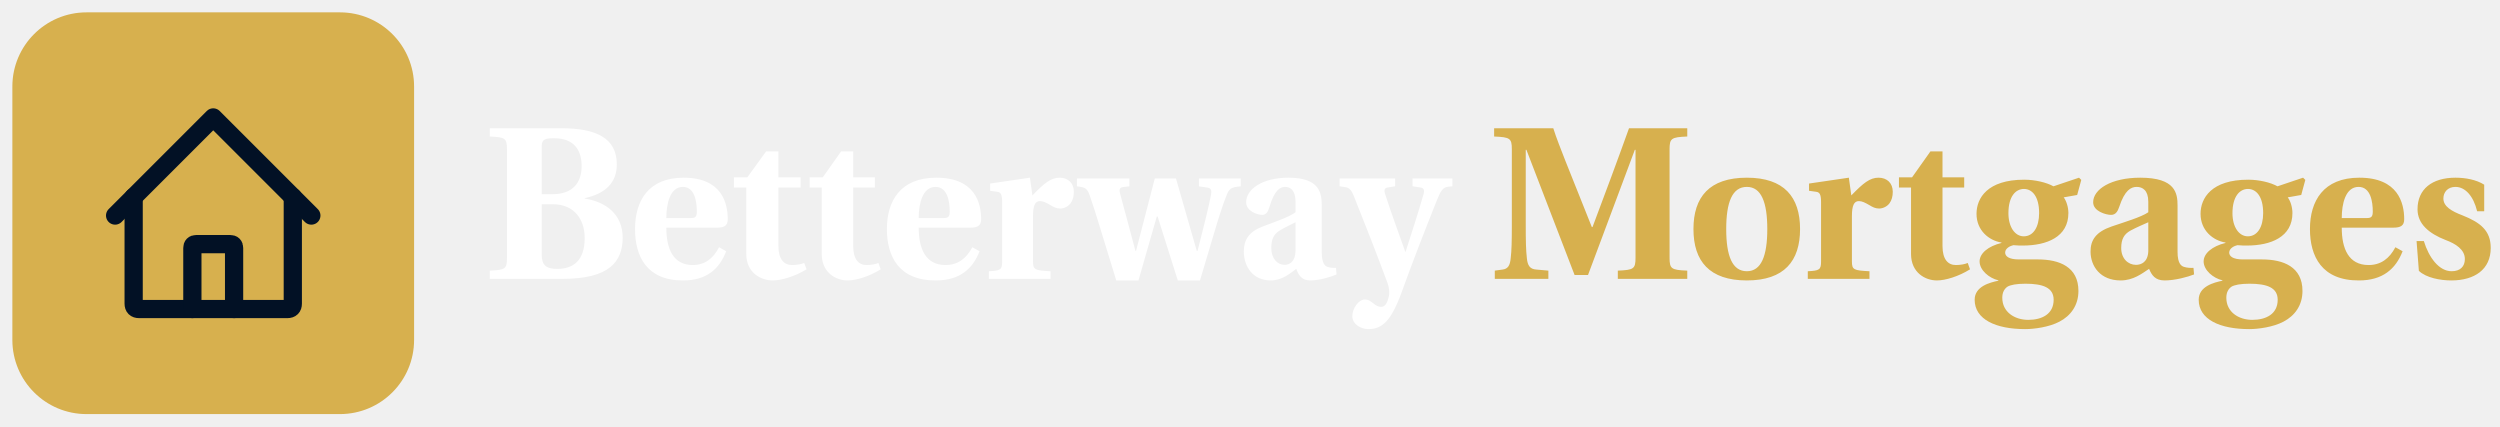
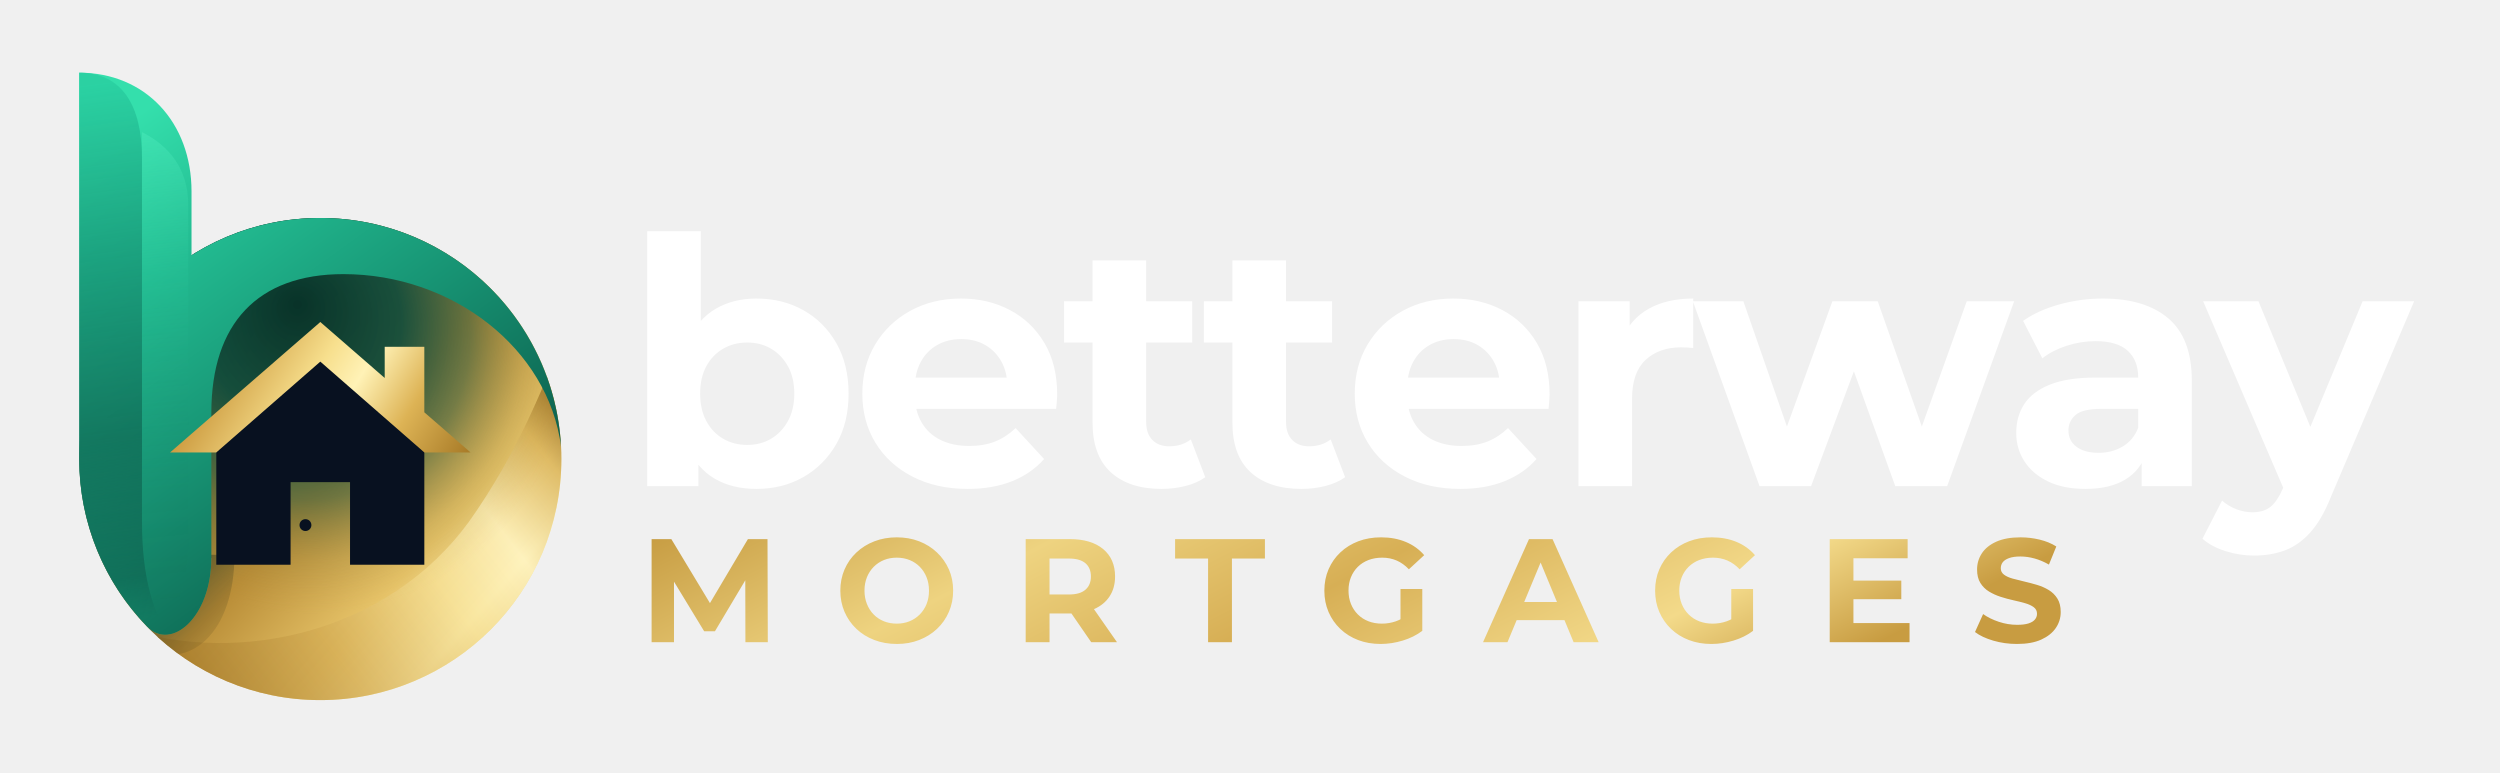
- <svg xmlns="http://www.w3.org/2000/svg" viewBox="126 236 1618 276" width="1618" height="276" shape-rendering="geometricPrecision">
+ <svg xmlns="http://www.w3.org/2000/svg" viewBox="0 0 1514.16 468.0" width="1514" height="468" fill="none">
  <defs>
-     <linearGradient id="sovereignGold_02_Master_Logo_White_and_Gold_Transparent" x1="0%" y1="0%" x2="100%" y2="100%">
-       <stop offset="0%" stop-color="#DFBA5B" />
-       <stop offset="50%" stop-color="#D7B04E" />
-       <stop offset="100%" stop-color="#C89F3F" />
+     <clipPath id="hl-dark-bowl-clip">
+       <circle cx="256" cy="300" r="146" />
+     </clipPath>
+     <linearGradient id="hl-dark-gold-base" x1="158" y1="218" x2="386" y2="418" gradientUnits="userSpaceOnUse">
+       <stop offset="0%" stop-color="#144538" />
+       <stop offset="22%" stop-color="#6B6D37" />
+       <stop offset="46%" stop-color="#B98D37" />
+       <stop offset="70%" stop-color="#E7C469" />
+       <stop offset="86%" stop-color="#FCF1B7" />
+       <stop offset="100%" stop-color="#CEA449" />
    </linearGradient>
-     <linearGradient id="brushedGold_02_Master_Logo_White_and_Gold_Transparent" x1="0%" y1="0%" x2="100%" y2="100%">
-       <stop offset="0%" stop-color="#F6E2A4" />
-       <stop offset="35%" stop-color="#DFB859" />
-       <stop offset="70%" stop-color="#C59B3B" />
-       <stop offset="100%" stop-color="#9E7622" />
+     <linearGradient id="hl-dark-gold-ribbon" x1="184" y1="436" x2="398" y2="270" gradientUnits="userSpaceOnUse">
+       <stop offset="0%" stop-color="#A67B2B" />
+       <stop offset="28%" stop-color="#D2AA52" />
+       <stop offset="56%" stop-color="#F7E195" />
+       <stop offset="74%" stop-color="#FFF3C0" />
+       <stop offset="92%" stop-color="#D8B056" />
+       <stop offset="100%" stop-color="#9A7024" />
    </linearGradient>
-     <linearGradient id="daylightGold_02_Master_Logo_White_and_Gold_Transparent" x1="0%" y1="0%" x2="100%" y2="100%">
-       <stop offset="0%" stop-color="#D4AC4B" />
-       <stop offset="50%" stop-color="#C29736" />
-       <stop offset="100%" stop-color="#A67C21" />
+     <radialGradient id="hl-dark-bowl-inner-depth" cx="250" cy="236" r="158" fx="242" fy="206" gradientUnits="userSpaceOnUse">
+       <stop offset="0%" stop-color="#063128" stop-opacity="0.97" />
+       <stop offset="38%" stop-color="#0D4B3C" stop-opacity="0.90" />
+       <stop offset="63%" stop-color="#2A5B42" stop-opacity="0.54" />
+       <stop offset="83%" stop-color="#7B7436" stop-opacity="0.16" />
+       <stop offset="100%" stop-color="#B88E38" stop-opacity="0" />
+     </radialGradient>
+     <linearGradient id="hl-dark-stem-cast" x1="152" y1="364" x2="216" y2="424" gradientUnits="userSpaceOnUse">
+       <stop offset="0%" stop-color="#052620" stop-opacity="0.60" />
+       <stop offset="55%" stop-color="#4A411B" stop-opacity="0.22" />
+       <stop offset="100%" stop-color="#997228" stop-opacity="0" />
    </linearGradient>
-     <radialGradient id="midnightNavyBg_02_Master_Logo_White_and_Gold_Transparent" cx="50%" cy="45%" r="75%">
-       <stop offset="0%" stop-color="#051B38" />
-       <stop offset="65%" stop-color="#021125" />
-       <stop offset="100%" stop-color="#010A17" />
-     </radialGradient>
+     <linearGradient id="hl-dark-emerald-arch" x1="156" y1="84" x2="368" y2="378" gradientUnits="userSpaceOnUse">
+       <stop offset="0%" stop-color="#34DFAC" />
+       <stop offset="24%" stop-color="#22BA90" />
+       <stop offset="52%" stop-color="#179373" />
+       <stop offset="80%" stop-color="#0E6954" />
+       <stop offset="100%" stop-color="#0A4A3E" />
+     </linearGradient>
+     <linearGradient id="hl-dark-emerald-stem-outer" x1="110" y1="74" x2="152" y2="396" gradientUnits="userSpaceOnUse">
+       <stop offset="0%" stop-color="#2AD1A2" stop-opacity="0.92" />
+       <stop offset="32%" stop-color="#199B7A" stop-opacity="0.82" />
+       <stop offset="66%" stop-color="#0F6753" stop-opacity="0.72" />
+       <stop offset="92%" stop-color="#0A4A3E" stop-opacity="0.35" />
+       <stop offset="100%" stop-color="#0A4A3E" stop-opacity="0" />
+     </linearGradient>
+     <linearGradient id="hl-dark-emerald-ridge" x1="148" y1="90" x2="180" y2="394" gradientUnits="userSpaceOnUse">
+       <stop offset="0%" stop-color="#52F0C0" stop-opacity="0.48" />
+       <stop offset="35%" stop-color="#27C599" stop-opacity="0.22" />
+       <stop offset="75%" stop-color="#137C63" stop-opacity="0.04" />
+       <stop offset="100%" stop-color="#0A4A3E" stop-opacity="0" />
+     </linearGradient>
+     <linearGradient id="hl-dark-roof-gold" x1="210" y1="226" x2="338" y2="306" gradientUnits="userSpaceOnUse">
+       <stop offset="0%" stop-color="#CE9E43" />
+       <stop offset="32%" stop-color="#F7DF8D" />
+       <stop offset="48%" stop-color="#FFF2B6" />
+       <stop offset="72%" stop-color="#DDB355" />
+       <stop offset="100%" stop-color="#AA7D29" />
+     </linearGradient>
+     <linearGradient id="hl-dark-text-gold" x1="0%" y1="0%" x2="100%" y2="15%">
+       <stop offset="0%" stop-color="#C89E44" />
+       <stop offset="28%" stop-color="#EED380" />
+       <stop offset="54%" stop-color="#D7AF55" />
+       <stop offset="82%" stop-color="#F3DA8A" />
+       <stop offset="100%" stop-color="#C89C41" />
+     </linearGradient>
+     <linearGradient id="hl-dark-text-gold-light" x1="0%" y1="0%" x2="100%" y2="15%">
+       <stop offset="0%" stop-color="#9B7222" />
+       <stop offset="30%" stop-color="#C99E41" />
+       <stop offset="56%" stop-color="#AF832C" />
+       <stop offset="84%" stop-color="#D2A748" />
+       <stop offset="100%" stop-color="#966E20" />
+     </linearGradient>
+     <linearGradient id="hl-dark-mono-gold" x1="110" y1="66" x2="402" y2="446" gradientUnits="userSpaceOnUse">
+       <stop offset="0%" stop-color="#F5DC8E" />
+       <stop offset="35%" stop-color="#E0B95F" />
+       <stop offset="68%" stop-color="#C69B40" />
+       <stop offset="100%" stop-color="#F1D683" />
+     </linearGradient>
  </defs>
-   <g transform="translate(0.00, 21.00)">
-     <g>
-       <rect x="134.00" y="223.00" width="260.00" height="260.00" rx="48.00" fill="#D7B04E" />
-       <g fill="none" stroke="#021125" stroke-width="11.80" stroke-linecap="round" stroke-linejoin="round">
-         <path d="M 200.50,354.50 L 264.00,291.00 L 327.50,354.50" />
-         <path d="M 212.50,342.50 L 212.50,411.50 Q 212.50,415.00 216.00,415.00 L 312.00,415.00 Q 315.50,415.00 315.50,411.50 L 315.50,342.50" />
-         <path d="M 250.50,415.00 L 250.50,375.50 Q 250.50,373.00 253.00,373.00 L 275.00,373.00 Q 277.50,373.00 277.50,375.50 L 277.50,415.00" />
+   <g id="Icon-Lockup" transform="translate(-62.00, -22.00)">
+     <g id="Brandmark-b-House">
+       <g id="Gold-Bowl" clip-path="url(#hl-dark-bowl-clip)">
+         <circle cx="256" cy="300" r="146" fill="url(#hl-dark-gold-base)" />
+         <path id="Gold-Sweeping-Ribbon" d="M 136 402 C 208 426, 298 404, 346 338 C 376 296, 394 250, 406 218 L 422 460 L 118 460 Z" fill="url(#hl-dark-gold-ribbon)" opacity="0.72" />
+         <circle id="Bowl-Inner-Depth" cx="256" cy="300" r="146" fill="url(#hl-dark-bowl-inner-depth)" />
+         <path id="Stem-Cast-Shadow" d="M 184 358 L 204 358 C 204 404, 178 430, 146 414 L 150.98 401.42 C 165.57 416.53, 190 396, 190 360 Z" fill="url(#hl-dark-stem-cast)" />
+       </g>
+       <g id="Emerald-Ribbon">
+         <path id="Emerald-Main-Arch" d="M 110 66 C 150 66, 178 96, 178 138 L 178 176.58 A 146.0 146.0 0 0 1 401.8 292.36 C 394 233, 336 188, 270 188 C 218 188, 190 218, 190 272 L 190 360 C 190 396, 165.57 416.53, 150.98 401.42 A 146.0 146.0 0 0 1 110 300 L 110 66 Z" fill="url(#hl-dark-emerald-arch)" />
+         <path id="Emerald-Outer-Facet" d="M 110 66 C 136 66, 148 86, 148 118 L 148 338 C 148 372, 155 394, 165 408 C 160 408, 155 405, 150.98 401.42 A 146.0 146.0 0 0 1 110 300 L 110 66 Z" fill="url(#hl-dark-emerald-stem-outer)" />
+         <path id="Emerald-Highlight-Ridge" d="M 148 102 C 164 110, 176 124, 176 146 L 176 350 C 176 376, 169 392, 161 400 C 153 386, 148 362, 148 334 L 148 102 Z" fill="url(#hl-dark-emerald-ridge)" />
+       </g>
+       <g id="House-Emblem">
+         <path id="House-Body" d="M 256 240.5 L 319 295.5 L 319 364 L 274 364 L 274 314 L 238 314 L 238 364 L 193 364 L 193 295.5 Z" fill="#081120" />
+         <path id="House-Roof-Chimney" d="M 256 217 L 295 250.9 L 295 232 L 319 232 L 319 271.7 L 347 296 L 319 296 L 256 241 L 193 296 L 165 296 Z" fill="url(#hl-dark-roof-gold)" />
+         <circle id="House-Doorknob" cx="247.0" cy="340.0" r="3.6" fill="#081120" />
      </g>
    </g>
-     <path d="M 476.59,347.18 L 483.75,347.18 C 497.80,347.18 504.41,357.17 504.41,369.02 C 504.41,384.10 496.55,389.03 486.71,389.03 C 479.69,389.03 476.59,386.76 476.59,379.87 L 476.59,347.18 Z M 476.59,309.69 C 476.59,304.91 479.12,304.49 484.74,304.49 C 497.38,304.49 502.43,311.96 502.43,322.52 C 502.43,332.94 496.97,340.69 483.46,340.69 L 476.59,340.69 L 476.59,309.69 Z M 443.00,298.00 L 443.00,303.35 C 452.99,303.79 454.11,304.49 454.11,311.67 L 454.11,381.83 C 454.11,389.03 452.99,389.73 443.00,390.15 L 443.00,395.50 L 489.37,395.50 C 505.40,395.50 515.08,392.68 520.99,387.88 C 526.76,383.24 529.00,376.48 529.00,368.86 C 529.00,353.23 517.47,345.48 504.41,343.50 L 504.41,343.24 C 518.18,340.27 525.20,332.94 525.20,321.40 C 525.20,304.21 511.57,298.00 489.37,298.00 L 443.00,298.00 Z M 591.39,375.01 C 587.56,382.39 582.09,386.53 574.33,386.53 C 561.59,386.53 557.25,375.92 557.25,362.34 L 590.11,362.34 C 594.71,362.34 597.00,361.05 597.00,356.90 C 597.00,346.31 593.06,330.00 568.45,330.00 C 545.52,330.00 537.00,345.14 537.00,363.25 C 537.00,380.83 544.50,396.62 568.21,396.50 C 583.36,396.50 591.64,389.00 595.98,377.60 L 591.39,375.01 Z M 557.25,356.13 C 557.25,346.82 559.67,335.96 567.96,335.96 C 575.72,335.96 576.99,345.79 576.99,351.87 C 576.99,355.37 575.98,356.13 573.05,356.13 L 557.25,356.13 Z M 644.14,336.39 L 644.14,329.75 L 629.80,329.75 L 629.80,313.00 L 621.81,313.00 L 609.68,329.75 L 601.00,329.75 L 601.00,336.39 L 608.99,336.39 L 608.99,379.34 C 608.99,391.45 618.36,396.50 626.09,396.50 C 631.74,396.50 640.29,393.97 648.00,389.31 L 646.49,385.20 C 644.55,385.99 641.67,386.53 638.63,386.53 C 633.40,386.53 629.80,382.81 629.80,374.29 L 629.80,336.39 L 644.14,336.39 Z M 692.23,336.39 L 692.23,329.75 L 678.19,329.75 L 678.19,313.00 L 670.36,313.00 L 658.50,329.75 L 650.00,329.75 L 650.00,336.39 L 657.82,336.39 L 657.82,379.34 C 657.82,391.45 666.99,396.50 674.56,396.50 C 680.08,396.50 688.45,393.97 696.00,389.31 L 694.52,385.20 C 692.63,385.99 689.80,386.53 686.83,386.53 C 681.71,386.53 678.19,382.81 678.19,374.29 L 678.19,336.39 L 692.23,336.39 Z M 755.29,375.01 C 751.41,382.39 745.84,386.53 737.95,386.53 C 725.00,386.53 720.58,375.92 720.58,362.34 L 754.00,362.34 C 758.67,362.34 761.00,361.05 761.00,356.90 C 761.00,346.31 756.99,330.00 731.98,330.00 C 708.66,330.00 700.00,345.14 700.00,363.25 C 700.00,380.83 707.63,396.62 731.73,396.50 C 747.14,396.50 755.56,389.00 759.97,377.60 L 755.29,375.01 Z M 720.58,356.13 C 720.58,346.82 723.05,335.96 731.47,335.96 C 739.36,335.96 740.66,345.79 740.66,351.87 C 740.66,355.37 739.63,356.13 736.65,356.13 L 720.58,356.13 Z M 794.56,354.93 C 794.56,348.14 795.89,345.15 799.05,345.15 C 801.17,345.15 803.16,346.19 806.07,347.88 C 807.78,348.92 809.62,349.96 812.14,349.96 C 814.78,349.96 817.43,348.53 818.87,346.57 C 820.34,344.62 821.00,342.01 821.00,339.13 C 821.00,333.53 817.30,330.00 811.75,330.00 C 806.19,330.00 801.83,333.53 794.17,341.48 L 792.58,330.00 L 766.81,333.79 L 766.81,338.48 L 771.43,339.13 C 773.54,339.40 774.59,340.58 774.59,345.80 L 774.59,384.15 C 774.59,389.63 773.54,390.16 766.00,390.55 L 766.00,395.50 L 805.92,395.50 L 805.92,390.55 C 795.74,390.02 794.56,389.63 794.56,384.15 L 794.56,354.93 Z M 823.00,330.50 L 823.00,335.61 C 828.22,336.16 829.65,336.83 831.22,341.40 C 834.10,349.63 834.87,352.32 837.48,360.81 L 848.45,396.50 L 862.81,396.50 L 874.68,355.14 L 875.21,355.14 L 888.27,396.50 L 902.63,396.50 L 912.03,364.97 C 914.76,355.69 917.52,347.21 919.47,342.35 C 921.43,337.11 922.33,336.16 929.00,335.61 L 929.00,330.50 L 901.97,330.50 L 901.97,335.61 L 907.58,336.43 C 909.93,336.83 910.19,338.31 909.81,340.88 C 908.62,347.61 904.32,364.72 901.06,377.37 L 900.55,377.37 L 887.09,330.50 L 873.38,330.50 L 861.24,377.37 L 860.86,377.37 L 850.94,340.33 C 850.15,337.36 850.68,336.29 853.29,336.01 L 856.94,335.61 L 856.94,330.50 L 823.00,330.50 Z M 990.66,388.35 C 989.16,388.48 986.85,388.35 985.12,387.71 C 983.63,387.18 981.43,385.63 981.43,378.01 L 981.43,348.11 C 981.43,340.09 980.27,330.00 959.85,330.00 C 942.90,330.00 932.51,337.50 932.51,345.91 C 932.51,351.73 939.89,354.07 942.90,354.07 C 945.42,354.07 946.70,351.99 947.62,348.90 C 950.85,337.90 954.55,335.96 957.77,335.96 C 961.13,335.96 964.46,338.15 964.46,345.52 L 964.46,352.38 C 960.42,355.49 950.74,358.72 943.24,361.57 C 934.12,365.07 931.00,370.36 931.00,377.74 C 931.00,387.44 936.77,396.50 948.43,396.50 C 955.81,396.50 960.89,391.97 964.93,389.00 C 966.43,393.00 968.39,396.50 973.93,396.50 C 979.93,396.50 987.20,394.30 991.00,392.62 L 990.66,388.35 Z M 964.46,377.60 C 964.25,384.59 960.42,386.41 957.32,386.41 C 952.81,386.41 948.78,382.39 948.78,375.54 C 948.78,369.46 950.62,366.48 954.08,364.28 C 957.66,362.08 961.70,360.28 964.46,358.84 L 964.46,377.60 Z M 1040.20,330.50 L 1040.20,335.56 L 1045.48,336.37 C 1047.26,336.62 1048.04,337.83 1047.40,340.36 C 1043.81,353.02 1039.70,365.40 1035.71,377.91 L 1035.47,377.91 C 1031.22,365.67 1026.49,353.27 1022.50,340.76 C 1021.60,338.10 1022.00,336.62 1024.05,336.37 L 1028.92,335.56 L 1028.92,330.50 L 993.00,330.50 L 993.00,335.56 L 997.23,336.22 C 999.15,336.62 1000.70,338.10 1002.12,341.70 C 1009.56,360.20 1017.25,379.91 1024.05,398.30 C 1025.07,400.97 1025.45,404.42 1024.81,407.08 C 1024.05,410.14 1022.89,413.62 1019.82,413.62 C 1018.40,413.62 1016.73,412.95 1015.19,411.62 C 1012.76,409.75 1011.60,408.81 1009.42,408.81 C 1005.33,408.81 1001.22,414.54 1001.22,419.61 C 1001.22,424.80 1006.73,428.00 1011.60,428.00 C 1020.46,428.00 1026.35,422.94 1033.29,403.76 C 1040.72,383.11 1048.42,363.53 1056.00,344.49 C 1058.30,338.76 1059.71,336.22 1063.29,335.83 L 1066.00,335.56 L 1066.00,330.50 L 1040.20,330.50 Z" fill="#FFFFFF" fill-rule="evenodd" />
-     <path d="M 1218.00,395.50 L 1218.00,390.15 C 1207.71,389.73 1206.54,389.03 1206.54,381.83 L 1206.54,311.67 C 1206.54,304.49 1207.71,303.79 1218.00,303.35 L 1218.00,298.00 L 1180.30,298.00 C 1177.83,304.76 1172.91,318.58 1168.99,329.00 L 1156.67,361.97 L 1156.24,361.97 L 1138.97,318.72 C 1136.50,312.38 1133.17,304.05 1131.29,298.00 L 1093.00,298.00 L 1093.00,303.35 C 1103.31,303.79 1104.46,304.49 1104.46,311.67 L 1104.46,359.99 C 1104.46,371.55 1104.31,377.05 1103.74,381.98 C 1103.31,386.91 1101.86,389.03 1098.51,389.45 L 1093.43,390.15 L 1093.43,395.50 L 1128.10,395.50 L 1128.10,390.15 L 1120.26,389.45 C 1116.20,389.16 1114.62,386.91 1114.18,381.98 C 1113.60,376.90 1113.46,371.42 1113.46,359.99 L 1113.46,311.96 L 1113.89,311.96 L 1145.07,392.97 L 1153.77,392.97 L 1184.06,311.96 L 1184.51,311.96 L 1184.51,381.83 C 1184.51,389.03 1183.33,389.73 1173.05,390.15 L 1173.05,395.50 L 1218.00,395.50 Z M 1256.56,330.00 C 1232.26,330.00 1222.00,342.55 1222.00,363.25 C 1222.00,383.95 1232.26,396.50 1256.56,396.50 C 1280.74,396.50 1291.00,383.95 1291.00,363.25 C 1291.00,342.55 1280.74,330.00 1256.56,330.00 Z M 1243.21,363.25 C 1243.21,345.91 1247.09,335.96 1256.56,335.96 C 1265.91,335.96 1269.79,345.91 1269.79,363.25 C 1269.79,380.59 1265.91,390.54 1256.56,390.54 C 1247.09,390.54 1243.21,380.59 1243.21,363.25 Z M 1324.56,354.93 C 1324.56,348.14 1325.89,345.15 1329.05,345.15 C 1331.17,345.15 1333.16,346.19 1336.07,347.88 C 1337.78,348.92 1339.62,349.96 1342.14,349.96 C 1344.78,349.96 1347.43,348.53 1348.87,346.57 C 1350.34,344.62 1351.00,342.01 1351.00,339.13 C 1351.00,333.53 1347.30,330.00 1341.75,330.00 C 1336.19,330.00 1331.83,333.53 1324.17,341.48 L 1322.58,330.00 L 1296.81,333.79 L 1296.81,338.48 L 1301.43,339.13 C 1303.54,339.40 1304.59,340.58 1304.59,345.80 L 1304.59,384.15 C 1304.59,389.63 1303.54,390.16 1296.00,390.55 L 1296.00,395.50 L 1335.92,395.50 L 1335.92,390.55 C 1325.74,390.02 1324.56,389.63 1324.56,384.15 L 1324.56,354.93 Z M 1397.23,336.39 L 1397.23,329.75 L 1383.19,329.75 L 1383.19,313.00 L 1375.36,313.00 L 1363.50,329.75 L 1355.00,329.75 L 1355.00,336.39 L 1362.82,336.39 L 1362.82,379.34 C 1362.82,391.45 1371.99,396.50 1379.56,396.50 C 1385.08,396.50 1393.45,393.97 1401.00,389.31 L 1399.52,385.20 C 1397.63,385.99 1394.80,386.53 1391.83,386.53 C 1386.71,386.53 1383.19,382.81 1383.19,374.29 L 1383.19,336.39 L 1397.23,336.39 Z M 1432.60,382.90 C 1426.12,382.90 1423.74,380.83 1423.74,378.47 C 1423.74,375.63 1427.18,374.07 1429.04,373.68 C 1431.55,373.92 1433.53,373.92 1435.13,373.92 C 1450.75,373.92 1464.66,368.34 1464.66,352.89 C 1464.66,348.99 1463.34,344.95 1461.62,342.73 L 1470.35,341.19 L 1473.00,331.44 L 1471.55,330.00 L 1454.99,335.58 C 1450.63,333.13 1443.20,331.30 1436.06,331.30 C 1412.22,331.30 1405.20,343.26 1405.20,353.39 C 1405.20,364.18 1413.27,370.67 1421.34,371.97 L 1421.34,372.24 C 1412.73,374.33 1407.19,379.00 1407.19,384.20 C 1407.19,389.92 1413.54,395.12 1419.36,396.42 L 1419.36,396.67 C 1413.81,397.84 1404.00,400.32 1404.00,409.01 C 1404.00,421.77 1417.78,428.00 1436.72,428.00 C 1442.54,428.00 1452.22,426.70 1458.84,423.19 C 1466.13,419.41 1471.16,412.67 1471.16,403.31 C 1471.16,387.71 1458.84,382.90 1444.94,382.90 L 1432.60,382.90 Z M 1425.85,353.01 C 1425.85,341.96 1430.61,337.29 1435.91,337.29 C 1441.09,337.29 1445.72,341.96 1445.72,352.89 C 1445.72,362.10 1441.87,367.95 1435.79,367.95 C 1430.10,367.95 1425.85,361.98 1425.85,353.01 Z M 1436.84,398.62 C 1448.10,398.62 1455.12,401.09 1455.12,409.01 C 1455.12,418.25 1447.59,422.01 1438.71,422.01 C 1429.83,422.01 1421.88,416.95 1421.88,407.71 C 1421.88,404.08 1423.33,401.87 1425.19,400.57 C 1427.06,399.41 1431.03,398.62 1436.84,398.62 Z M 1545.62,388.35 C 1543.95,388.48 1541.37,388.35 1539.44,387.71 C 1537.77,387.18 1535.31,385.63 1535.31,378.01 L 1535.31,348.11 C 1535.31,340.09 1534.02,330.00 1511.21,330.00 C 1492.29,330.00 1480.69,337.50 1480.69,345.91 C 1480.69,351.73 1488.93,354.07 1492.29,354.07 C 1495.11,354.07 1496.54,351.99 1497.56,348.90 C 1501.17,337.90 1505.29,335.96 1508.90,335.96 C 1512.64,335.96 1516.37,338.15 1516.37,345.52 L 1516.37,352.38 C 1511.86,355.49 1501.04,358.72 1492.67,361.57 C 1482.48,365.07 1479.00,370.36 1479.00,377.74 C 1479.00,387.44 1485.44,396.50 1498.47,396.50 C 1506.70,396.50 1512.38,391.97 1516.89,389.00 C 1518.56,393.00 1520.75,396.50 1526.93,396.50 C 1533.64,396.50 1541.75,394.30 1546.00,392.62 L 1545.62,388.35 Z M 1516.37,377.60 C 1516.12,384.59 1511.86,386.41 1508.39,386.41 C 1503.36,386.41 1498.85,382.39 1498.85,375.54 C 1498.85,369.46 1500.90,366.48 1504.77,364.28 C 1508.78,362.08 1513.29,360.28 1516.37,358.84 L 1516.37,377.60 Z M 1577.60,382.90 C 1571.12,382.90 1568.74,380.83 1568.74,378.47 C 1568.74,375.63 1572.18,374.07 1574.04,373.68 C 1576.55,373.92 1578.53,373.92 1580.13,373.92 C 1595.75,373.92 1609.66,368.34 1609.66,352.89 C 1609.66,348.99 1608.34,344.95 1606.62,342.73 L 1615.35,341.19 L 1618.00,331.44 L 1616.55,330.00 L 1599.99,335.58 C 1595.63,333.13 1588.20,331.30 1581.06,331.30 C 1557.22,331.30 1550.20,343.26 1550.20,353.39 C 1550.20,364.18 1558.27,370.67 1566.34,371.97 L 1566.34,372.24 C 1557.73,374.33 1552.19,379.00 1552.19,384.20 C 1552.19,389.92 1558.54,395.12 1564.36,396.42 L 1564.36,396.67 C 1558.81,397.84 1549.00,400.32 1549.00,409.01 C 1549.00,421.77 1562.78,428.00 1581.72,428.00 C 1587.54,428.00 1597.22,426.70 1603.84,423.19 C 1611.13,419.41 1616.16,412.67 1616.16,403.31 C 1616.16,387.71 1603.84,382.90 1589.94,382.90 L 1577.60,382.90 Z M 1570.85,353.01 C 1570.85,341.96 1575.61,337.29 1580.91,337.29 C 1586.09,337.29 1590.72,341.96 1590.72,352.89 C 1590.72,362.10 1586.87,367.95 1580.79,367.95 C 1575.10,367.95 1570.85,361.98 1570.85,353.01 Z M 1581.84,398.62 C 1593.10,398.62 1600.12,401.09 1600.12,409.01 C 1600.12,418.25 1592.59,422.01 1583.71,422.01 C 1574.83,422.01 1566.88,416.95 1566.88,407.71 C 1566.88,404.08 1568.33,401.87 1570.19,400.57 C 1572.06,399.41 1576.03,398.62 1581.84,398.62 Z M 1676.29,375.01 C 1672.41,382.39 1666.84,386.53 1658.95,386.53 C 1646.00,386.53 1641.58,375.92 1641.58,362.34 L 1675.00,362.34 C 1679.67,362.34 1682.00,361.05 1682.00,356.90 C 1682.00,346.31 1677.99,330.00 1652.98,330.00 C 1629.66,330.00 1621.00,345.14 1621.00,363.25 C 1621.00,380.83 1628.63,396.62 1652.73,396.50 C 1668.14,396.50 1676.56,389.00 1680.97,377.60 L 1676.29,375.01 Z M 1641.58,356.13 C 1641.58,346.82 1644.05,335.96 1652.47,335.96 C 1660.36,335.96 1661.66,345.79 1661.66,351.87 C 1661.66,355.37 1660.63,356.13 1657.65,356.13 L 1641.58,356.13 Z M 1691.49,390.29 C 1696.20,394.82 1705.50,396.50 1712.46,396.50 C 1727.57,396.50 1738.00,389.39 1738.00,375.42 C 1738.00,364.28 1731.30,358.99 1719.90,354.46 C 1712.69,351.73 1707.36,348.64 1707.36,343.46 C 1707.36,339.44 1710.10,335.96 1715.17,335.96 C 1721.51,335.96 1726.84,341.91 1729.20,351.73 L 1733.78,351.73 L 1733.78,334.53 C 1728.70,331.29 1721.63,330.00 1715.17,330.00 C 1700.06,330.00 1690.62,337.38 1690.62,350.44 C 1690.62,359.89 1697.95,366.10 1708.86,370.36 C 1715.17,372.69 1721.26,376.45 1721.26,382.65 C 1721.26,387.57 1718.16,390.54 1712.69,390.54 C 1704.51,390.54 1697.95,381.62 1694.71,371.01 L 1690.00,371.01 L 1691.49,390.29 Z" fill="#D7B04E" fill-rule="evenodd" />
+   </g>
+   <g id="Wordmark-Outlined" transform="translate(392.00, 124.53) scale(1.06184)">
+     <path id="Letter-betterway" d="M62.328 161.568Q48.412 161.568 38.416 155.688Q28.42 149.808 23.128 137.754Q17.836 125.7 17.836 107.276Q17.836 88.656 23.422 76.7Q29.008 64.744 39.004 58.864Q49.0 52.984 62.328 52.984Q77.224 52.984 89.082 59.648Q100.94 66.312 107.898 78.464Q114.856 90.616 114.856 107.276Q114.856 123.74 107.898 135.892Q100.94 148.044 89.082 154.806Q77.224 161.568 62.328 161.568ZM0.0 160.0V14.568H30.576V75.916L28.616 107.08L29.204 138.44V160.0ZM57.036 136.48Q64.68 136.48 70.658 132.952Q76.636 129.424 80.262 122.858Q83.888 116.292 83.888 107.276Q83.888 98.064 80.262 91.596Q76.636 85.128 70.658 81.6Q64.68 78.072 57.036 78.072Q49.392 78.072 43.316 81.6Q37.24 85.128 33.712 91.596Q30.184 98.064 30.184 107.276Q30.184 116.292 33.712 122.858Q37.24 129.424 43.316 132.952Q49.392 136.48 57.036 136.48Z M182.868 161.568Q164.836 161.568 151.214 154.512Q137.592 147.456 130.144 135.206Q122.696 122.956 122.696 107.276Q122.696 91.4 130.046 79.15Q137.396 66.9 150.136 59.942Q162.876 52.984 178.948 52.984Q194.432 52.984 206.878 59.55Q219.324 66.116 226.576 78.366Q233.828 90.616 233.828 107.668Q233.828 109.432 233.632 111.686Q233.436 113.94 233.24 115.9H147.588V98.064H217.168L205.408 103.356Q205.408 95.124 202.076 89.048Q198.744 82.972 192.864 79.542Q186.984 76.112 179.144 76.112Q171.304 76.112 165.326 79.542Q159.348 82.972 156.016 89.146Q152.684 95.32 152.684 103.748V108.452Q152.684 117.076 156.506 123.642Q160.328 130.208 167.286 133.638Q174.244 137.068 183.652 137.068Q192.08 137.068 198.45 134.52Q204.82 131.972 210.112 126.876L226.38 144.516Q219.128 152.748 208.152 157.158Q197.176 161.568 182.868 161.568Z M293.412 161.568Q274.792 161.568 264.404 152.062Q254.016 142.556 254.016 123.74V31.228H284.592V123.348Q284.592 130.012 288.12 133.638Q291.648 137.264 297.724 137.264Q304.976 137.264 310.072 133.344L318.304 154.904Q313.6 158.236 307.034 159.902Q300.468 161.568 293.412 161.568ZM237.748 78.072V54.552H310.856V78.072Z M373.184 161.568Q354.564 161.568 344.176 152.062Q333.788 142.556 333.788 123.74V31.228H364.364V123.348Q364.364 130.012 367.892 133.638Q371.42 137.264 377.496 137.264Q384.748 137.264 389.844 133.344L398.076 154.904Q393.372 158.236 386.806 159.902Q380.24 161.568 373.184 161.568ZM317.52 78.072V54.552H390.628V78.072Z M463.736 161.568Q445.704 161.568 432.082 154.512Q418.46 147.456 411.012 135.206Q403.564 122.956 403.564 107.276Q403.564 91.4 410.914 79.15Q418.264 66.9 431.004 59.942Q443.744 52.984 459.816 52.984Q475.3 52.984 487.746 59.55Q500.192 66.116 507.444 78.366Q514.696 90.616 514.696 107.668Q514.696 109.432 514.5 111.686Q514.304 113.94 514.108 115.9H428.456V98.064H498.036L486.276 103.356Q486.276 95.124 482.944 89.048Q479.612 82.972 473.732 79.542Q467.852 76.112 460.012 76.112Q452.172 76.112 446.194 79.542Q440.216 82.972 436.884 89.146Q433.552 95.32 433.552 103.748V108.452Q433.552 117.076 437.374 123.642Q441.196 130.208 448.154 133.638Q455.112 137.068 464.52 137.068Q472.948 137.068 479.318 134.52Q485.688 131.972 490.98 126.876L507.248 144.516Q499.996 152.748 489.02 157.158Q478.044 161.568 463.736 161.568Z M531.16 160.0V54.552H560.364V84.344L556.248 75.72Q560.952 64.548 571.34 58.766Q581.728 52.984 596.624 52.984V81.208Q594.664 81.012 593.096 80.914Q591.528 80.816 589.764 80.816Q577.22 80.816 569.478 87.97Q561.736 95.124 561.736 110.216V160.0Z M634.452 160.0 596.428 54.552H625.24L656.796 145.3H643.076L676.004 54.552H701.876L733.824 145.3H720.104L752.64 54.552H779.688L741.468 160.0H711.872L683.844 82.188H692.86L663.852 160.0Z M852.404 160.0V139.42L850.444 134.912V98.064Q850.444 88.264 844.466 82.776Q838.488 77.288 826.14 77.288Q817.712 77.288 809.578 79.934Q801.444 82.58 795.76 87.088L784.784 65.724Q793.408 59.648 805.56 56.316Q817.712 52.984 830.256 52.984Q854.364 52.984 867.692 64.352Q881.02 75.72 881.02 99.828V160.0ZM820.26 161.568Q807.912 161.568 799.092 157.354Q790.272 153.14 785.568 145.888Q780.864 138.636 780.864 129.62Q780.864 120.212 785.47 113.156Q790.076 106.1 800.072 102.082Q810.068 98.064 826.14 98.064H854.168V115.9H829.472Q818.692 115.9 814.674 119.428Q810.656 122.956 810.656 128.248Q810.656 134.128 815.262 137.558Q819.868 140.988 827.904 140.988Q835.548 140.988 841.624 137.362Q847.7 133.736 850.444 126.68L855.148 140.792Q851.816 150.984 842.996 156.276Q834.176 161.568 820.26 161.568Z M916.496 199.592Q908.264 199.592 900.228 197.044Q892.192 194.496 887.096 189.988L898.268 168.232Q901.796 171.368 906.402 173.132Q911.008 174.896 915.516 174.896Q921.984 174.896 925.806 171.858Q929.628 168.82 932.764 161.764L938.252 148.828L940.604 145.496L978.432 54.552H1007.832L960.204 166.468Q955.108 179.208 948.542 186.46Q941.976 193.712 934.038 196.652Q926.1 199.592 916.496 199.592ZM934.528 164.116 887.488 54.552H919.044L955.5 142.752Z" fill="#FFFFFF" />
+     <path id="Letter-MORTGAGES" d="M2.5 249.0V190.2H13.756L38.788 231.696H32.824L57.436 190.2H68.608L68.776 249.0H56.008L55.924 209.772H58.276L38.62 242.784H32.488L12.412 209.772H15.268V249.0Z M142.406 250.008Q135.434 250.008 129.512 247.74Q123.59 245.472 119.264 241.356Q114.938 237.24 112.544 231.696Q110.15 226.152 110.15 219.6Q110.15 213.048 112.544 207.504Q114.938 201.96 119.306 197.844Q123.674 193.728 129.554 191.46Q135.434 189.192 142.322 189.192Q149.294 189.192 155.132 191.46Q160.97 193.728 165.296 197.844Q169.622 201.96 172.058 207.462Q174.494 212.964 174.494 219.6Q174.494 226.152 172.058 231.738Q169.622 237.324 165.296 241.398Q160.97 245.472 155.132 247.74Q149.294 250.008 142.406 250.008ZM142.322 238.416Q146.27 238.416 149.588 237.072Q152.906 235.728 155.426 233.208Q157.946 230.688 159.332 227.244Q160.718 223.8 160.718 219.6Q160.718 215.4 159.332 211.956Q157.946 208.512 155.468 205.992Q152.99 203.472 149.63 202.128Q146.27 200.784 142.322 200.784Q138.374 200.784 135.056 202.128Q131.738 203.472 129.218 205.992Q126.698 208.512 125.312 211.956Q123.926 215.4 123.926 219.6Q123.926 223.716 125.312 227.202Q126.698 230.688 129.176 233.208Q131.654 235.728 135.014 237.072Q138.374 238.416 142.322 238.416Z M215.868 249.0V190.2H240.984Q253.248 190.2 260.052 195.87Q266.856 201.54 266.856 211.536Q266.856 218.088 263.748 222.834Q260.64 227.58 254.928 230.1Q249.216 232.62 241.32 232.62H223.428L229.476 226.656V249.0ZM253.248 249.0 238.548 227.664H253.08L267.948 249.0ZM229.476 228.168 223.428 221.784H240.564Q246.864 221.784 249.972 219.054Q253.08 216.324 253.08 211.536Q253.08 206.664 249.972 203.976Q246.864 201.288 240.564 201.288H223.428L229.476 194.82Z M319.906 249.0V201.288H301.09V190.2H352.33V201.288H333.514V249.0Z M418.317 250.008Q411.345 250.008 405.507 247.782Q399.669 245.556 395.343 241.44Q391.017 237.324 388.623 231.78Q386.229 226.236 386.229 219.6Q386.229 212.964 388.623 207.42Q391.017 201.876 395.385 197.76Q399.753 193.644 405.633 191.418Q411.513 189.192 418.569 189.192Q426.381 189.192 432.639 191.796Q438.897 194.4 443.181 199.356L434.445 207.42Q431.253 204.06 427.473 202.422Q423.693 200.784 419.241 200.784Q414.957 200.784 411.429 202.128Q407.901 203.472 405.339 205.992Q402.777 208.512 401.391 211.956Q400.005 215.4 400.005 219.6Q400.005 223.716 401.391 227.16Q402.777 230.604 405.339 233.166Q407.901 235.728 411.387 237.072Q414.873 238.416 419.073 238.416Q423.105 238.416 426.927 237.114Q430.749 235.812 434.361 232.704L442.089 242.532Q437.301 246.144 430.959 248.076Q424.617 250.008 418.317 250.008ZM442.089 242.532 429.657 240.768V218.676H442.089Z M476.743 249.0 502.951 190.2H516.391L542.683 249.0H528.403L506.899 197.088H512.275L490.687 249.0ZM489.847 236.4 493.459 226.068H523.699L527.395 236.4Z M606.989 250.008Q600.017 250.008 594.179 247.782Q588.341 245.556 584.015 241.44Q579.689 237.324 577.295 231.78Q574.901 226.236 574.901 219.6Q574.901 212.964 577.295 207.42Q579.689 201.876 584.057 197.76Q588.425 193.644 594.305 191.418Q600.185 189.192 607.241 189.192Q615.053 189.192 621.311 191.796Q627.569 194.4 631.853 199.356L623.117 207.42Q619.925 204.06 616.145 202.422Q612.365 200.784 607.913 200.784Q603.629 200.784 600.101 202.128Q596.573 203.472 594.011 205.992Q591.449 208.512 590.063 211.956Q588.677 215.4 588.677 219.6Q588.677 223.716 590.063 227.16Q591.449 230.604 594.011 233.166Q596.573 235.728 600.059 237.072Q603.545 238.416 607.745 238.416Q611.777 238.416 615.599 237.114Q619.421 235.812 623.033 232.704L630.761 242.532Q625.973 246.144 619.631 248.076Q613.289 250.008 606.989 250.008ZM630.761 242.532 618.329 240.768V218.676H630.761Z M674.487 249.0V190.2H718.923V201.12H688.011V238.08H720.015V249.0ZM687.003 224.472V213.888H715.311V224.472Z M781.297 250.008Q774.241 250.008 767.773 248.118Q761.305 246.228 757.357 243.204L761.977 232.956Q765.757 235.644 770.923 237.366Q776.089 239.088 781.381 239.088Q785.413 239.088 787.891 238.29Q790.369 237.492 791.545 236.064Q792.721 234.636 792.721 232.788Q792.721 230.436 790.873 229.05Q789.025 227.664 786.001 226.782Q782.977 225.9 779.323 225.102Q775.669 224.304 772.015 223.128Q768.361 221.952 765.337 220.104Q762.313 218.256 760.423 215.232Q758.533 212.208 758.533 207.504Q758.533 202.464 761.263 198.306Q763.993 194.148 769.495 191.67Q774.997 189.192 783.313 189.192Q788.857 189.192 794.233 190.494Q799.609 191.796 803.725 194.4L799.525 204.732Q795.409 202.38 791.293 201.246Q787.177 200.112 783.229 200.112Q779.281 200.112 776.761 201.036Q774.241 201.96 773.149 203.43Q772.057 204.9 772.057 206.832Q772.057 209.1 773.905 210.486Q775.753 211.872 778.777 212.712Q781.801 213.552 785.455 214.392Q789.109 215.232 792.763 216.324Q796.417 217.416 799.441 219.264Q802.465 221.112 804.355 224.136Q806.245 227.16 806.245 231.78Q806.245 236.736 803.473 240.852Q800.701 244.968 795.199 247.488Q789.697 250.008 781.297 250.008Z" fill="url(#hl-dark-text-gold)" />
  </g>
</svg>
